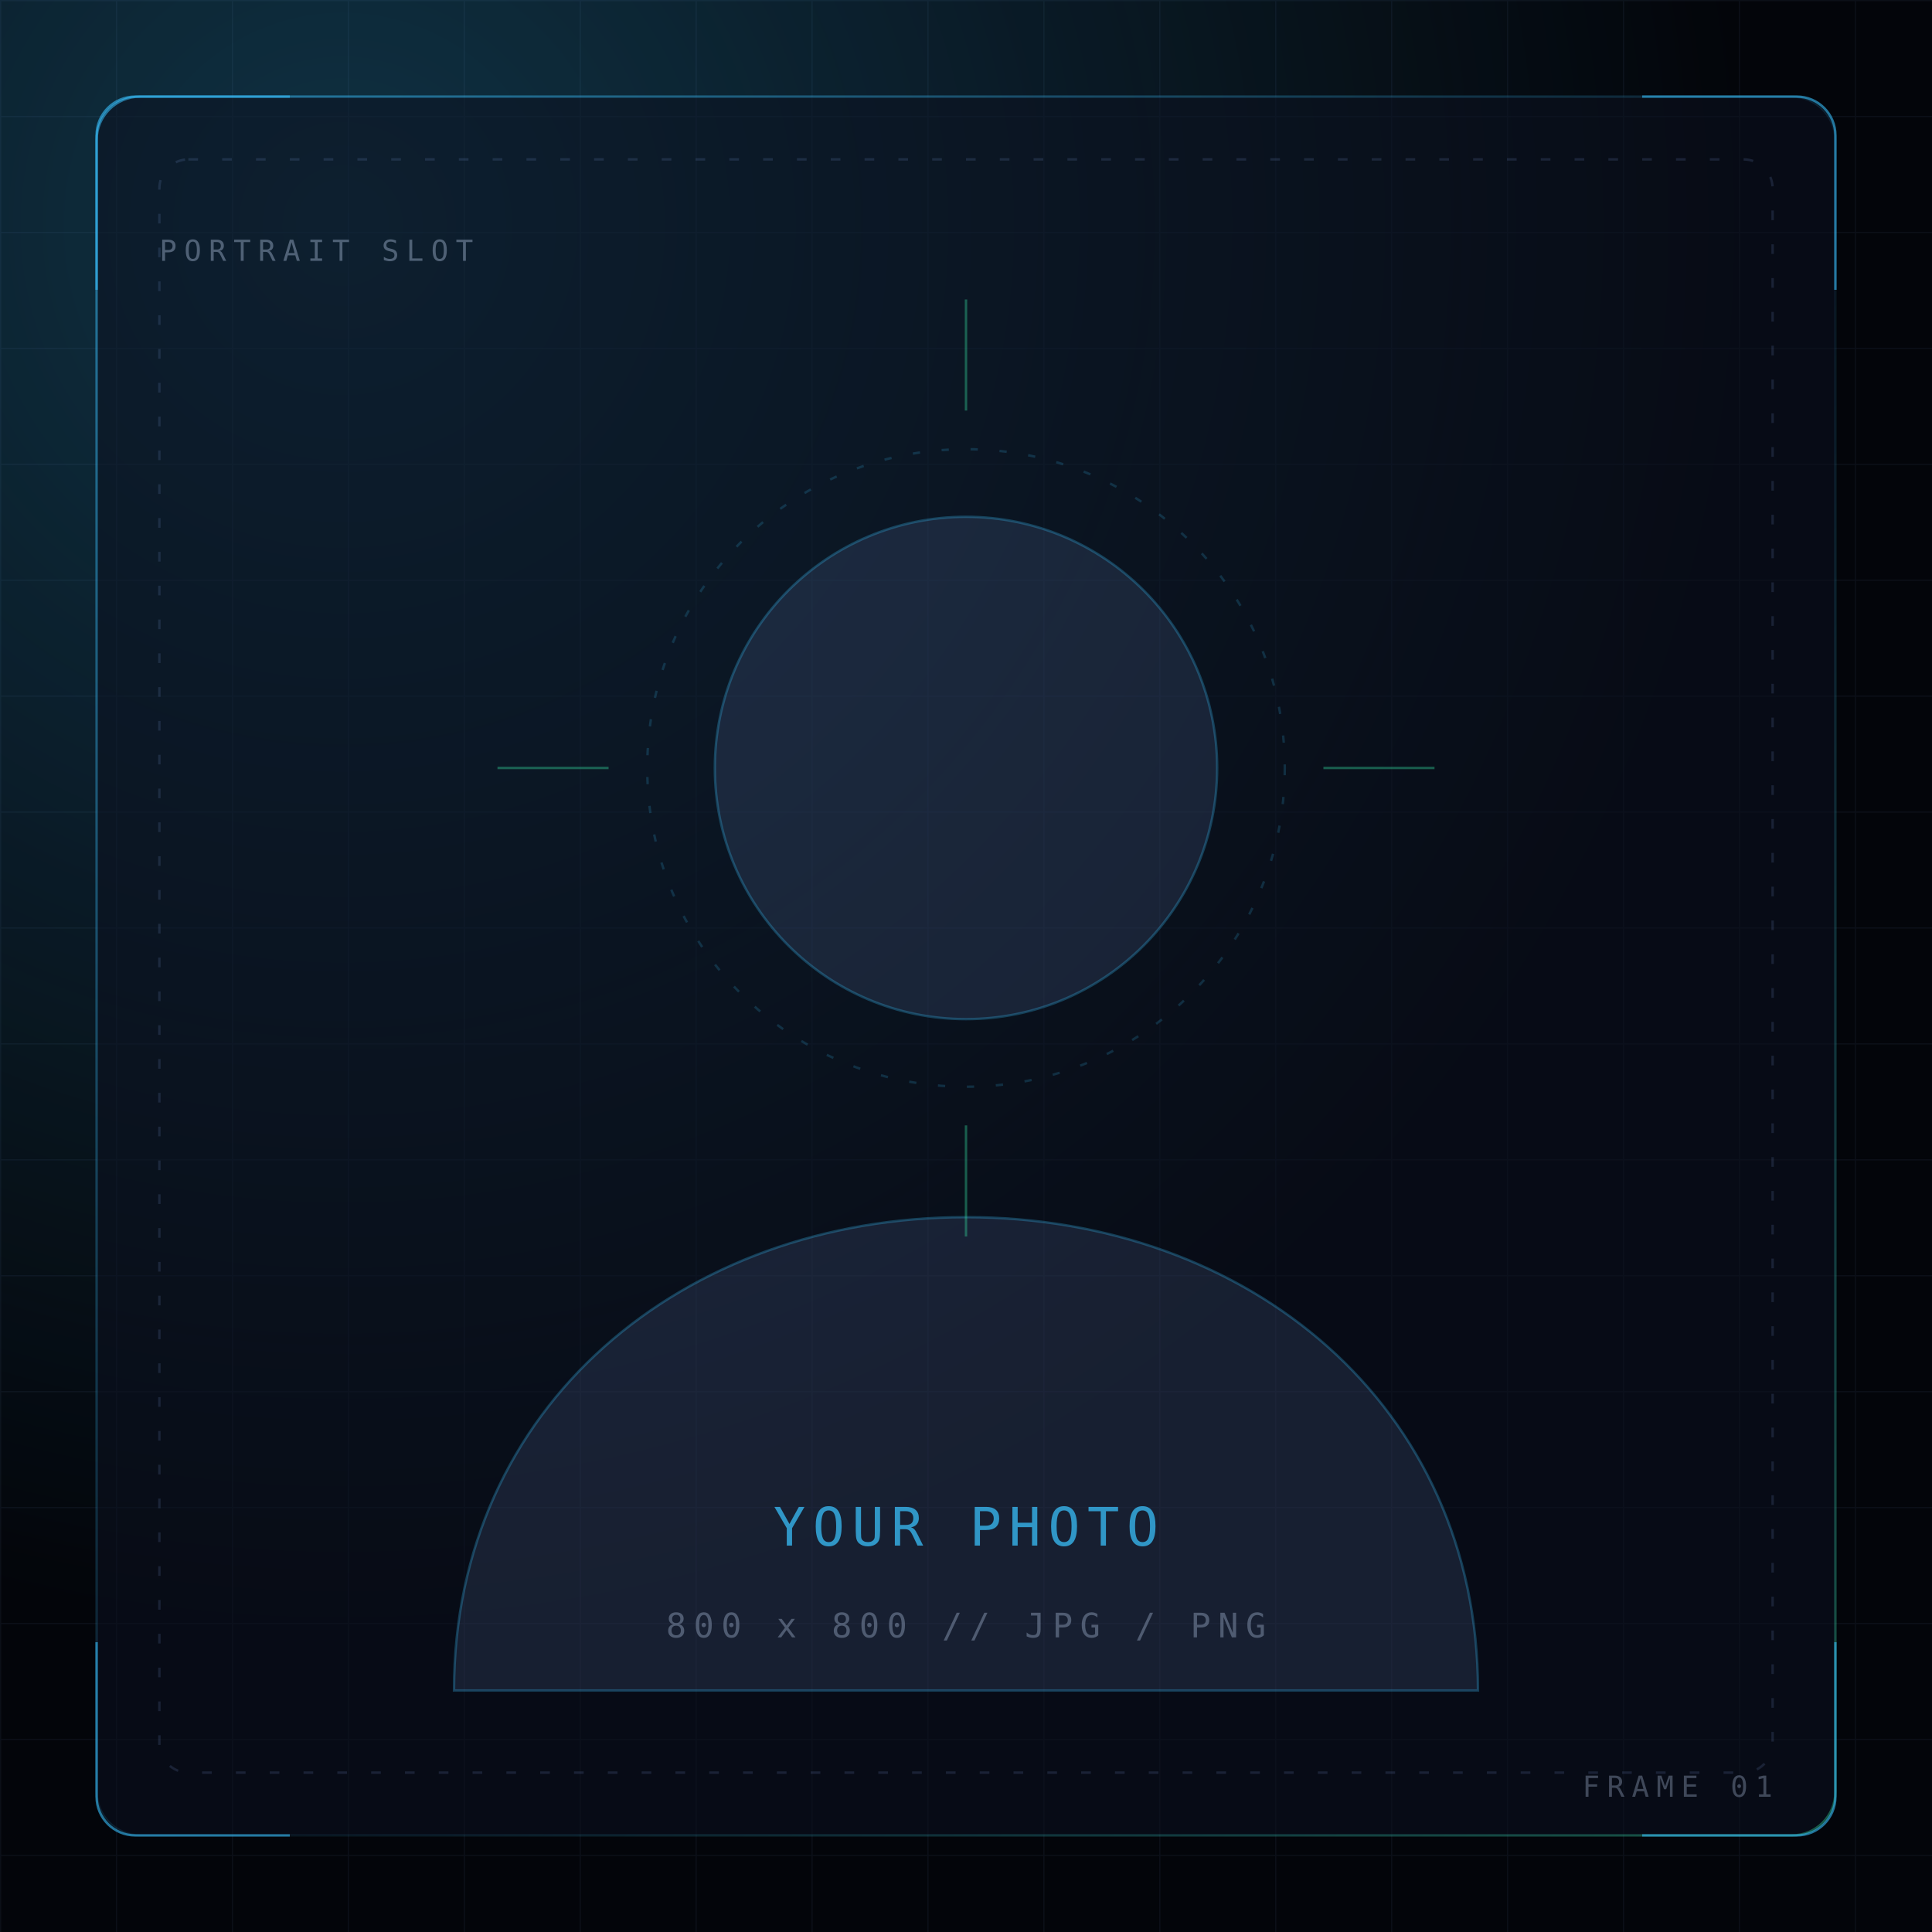
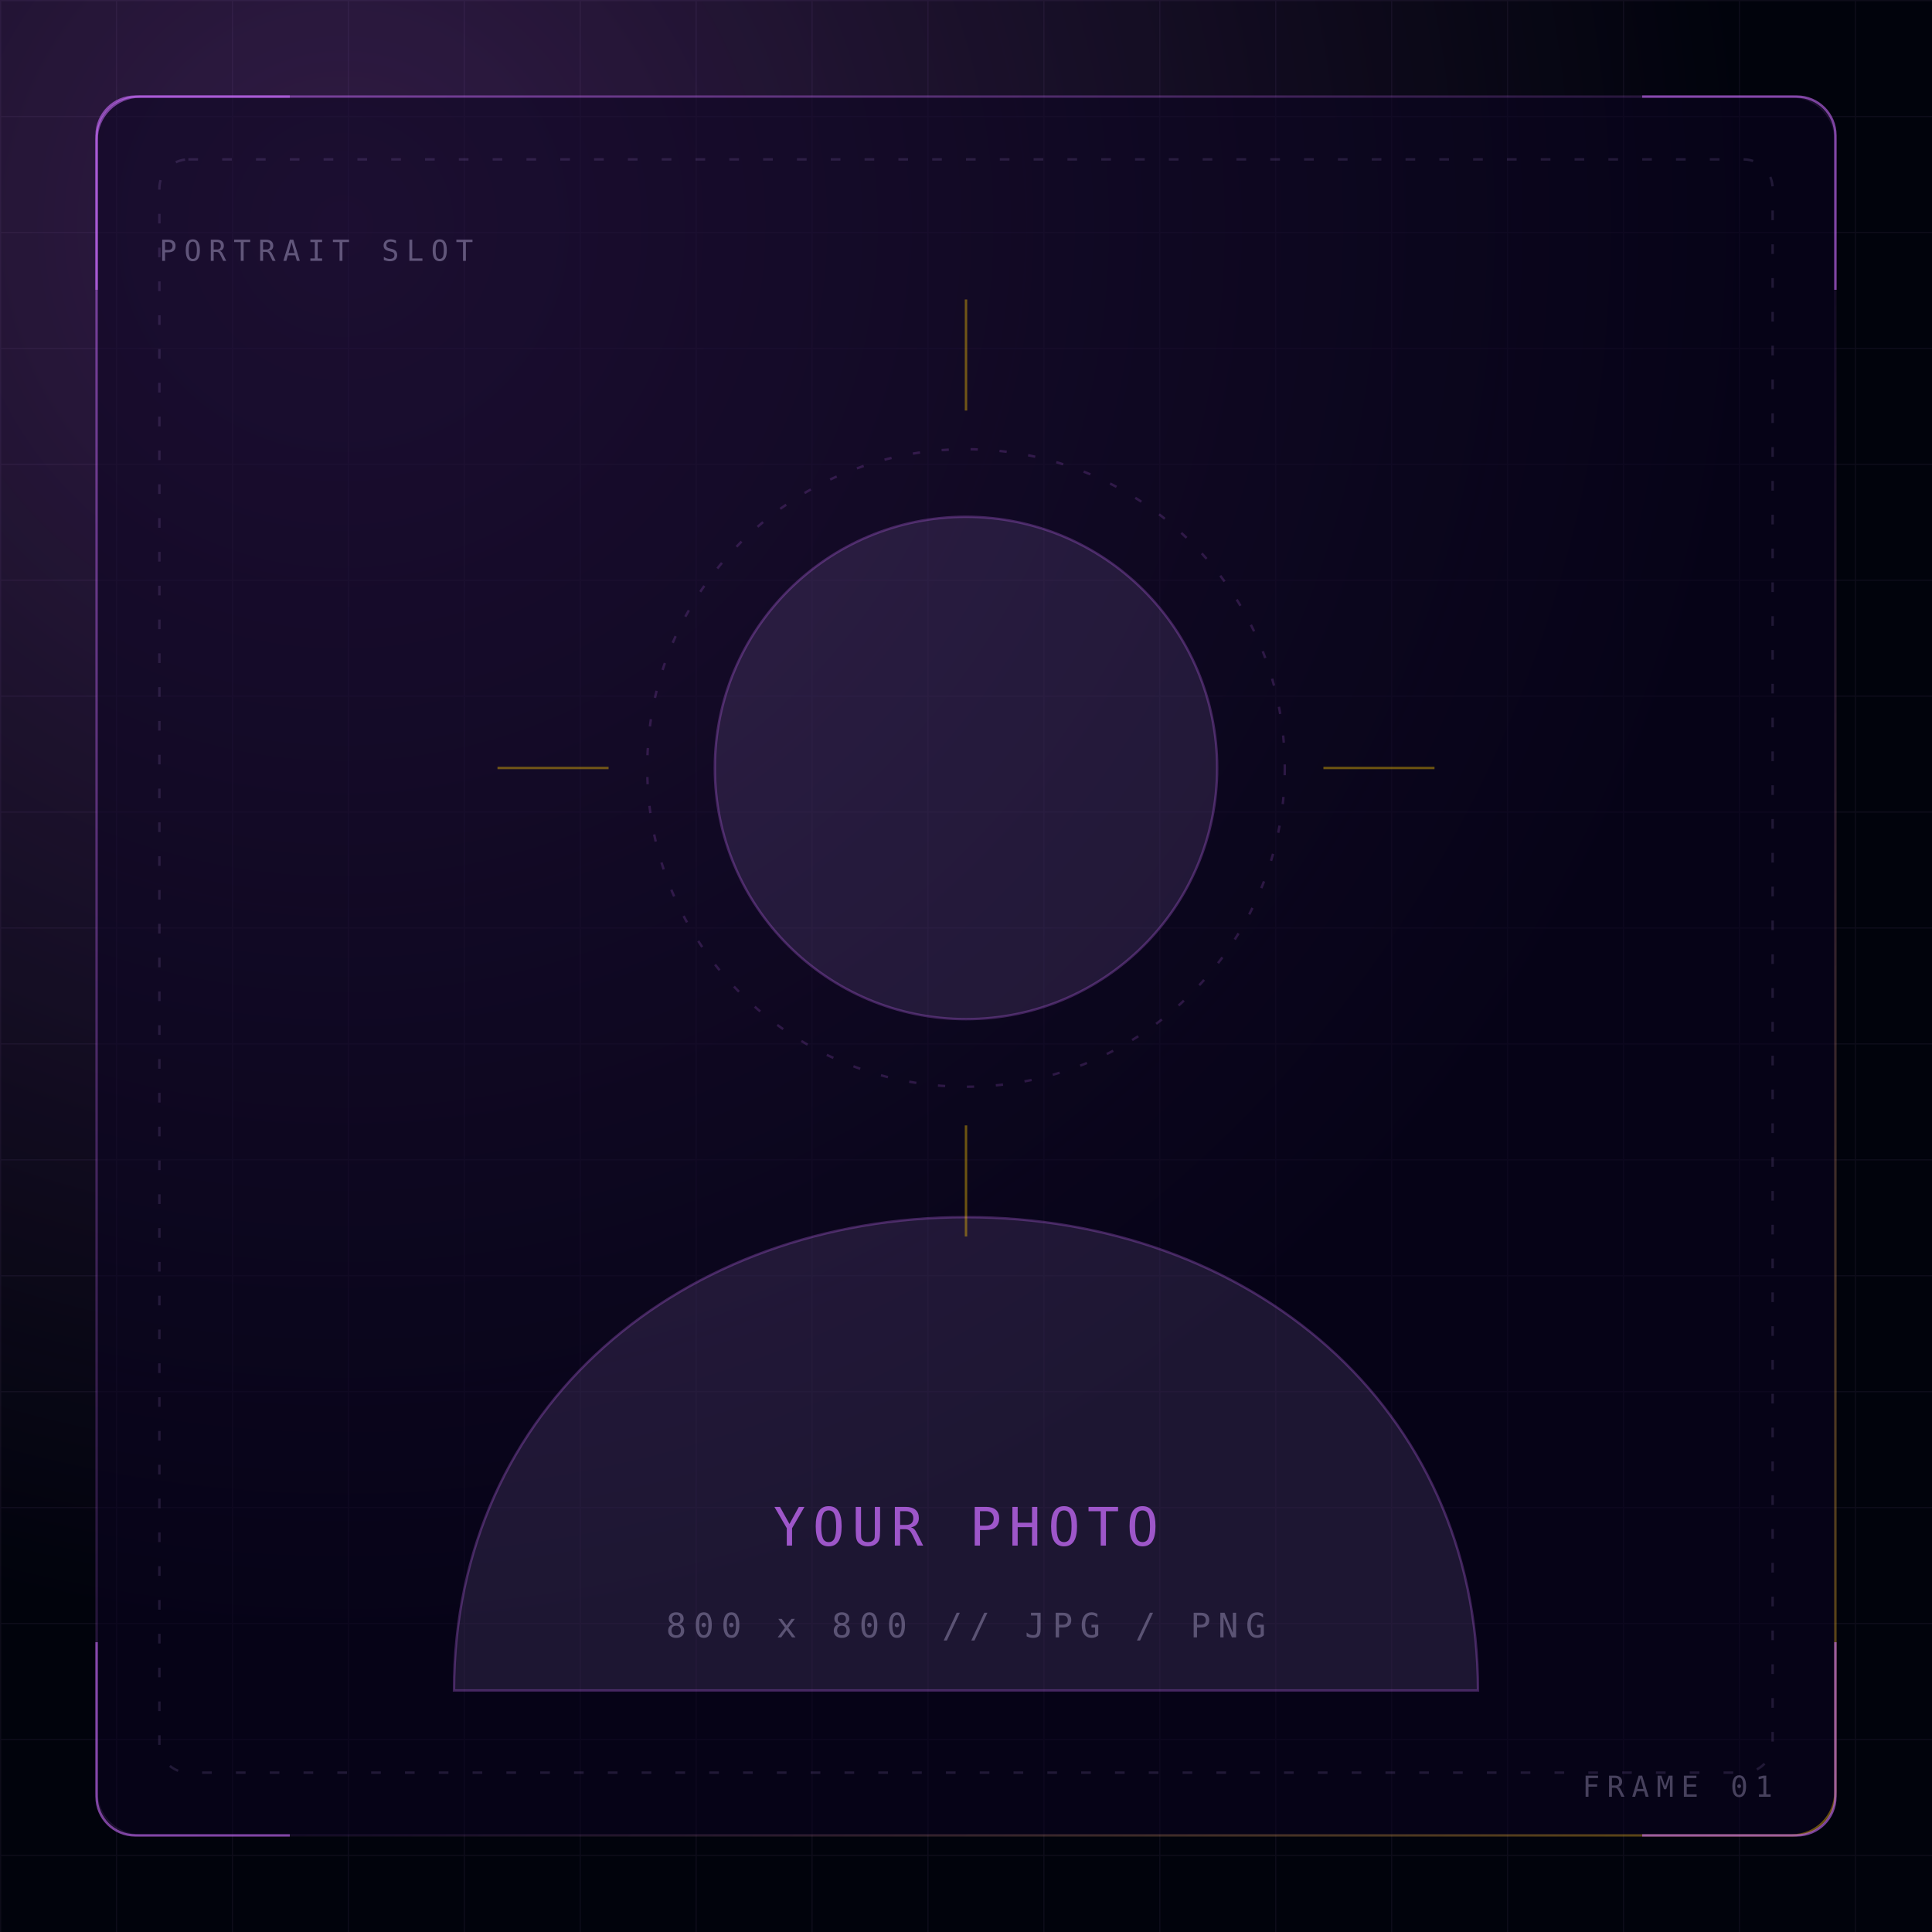
<svg xmlns="http://www.w3.org/2000/svg" viewBox="0 0 800 800" width="800" height="800" role="img" aria-label="Portrait placeholder frame">
  <defs>
    <radialGradient id="glowA" cx="18%" cy="12%" r="72%">
-       <stop offset="0" stop-color="#38bdf8" stop-opacity=".34" />
-       <stop offset="1" stop-color="#38bdf8" stop-opacity="0" />
+       <stop offset="0" stop-color="#c86bfa" stop-opacity=".34" />
+       <stop offset="1" stop-color="#c86bfa" stop-opacity="0" />
    </radialGradient>
    <radialGradient id="glowB" cx="86%" cy="88%" r="70%">
-       <stop offset="0" stop-color="#34d399" stop-opacity=".24" />
-       <stop offset="1" stop-color="#34d399" stop-opacity="0" />
+       <stop offset="0" stop-color="#fdc500" stop-opacity=".24" />
+       <stop offset="1" stop-color="#fdc500" stop-opacity="0" />
    </radialGradient>
    <linearGradient id="edge" x1="0" y1="0" x2="1" y2="1">
-       <stop offset="0" stop-color="#38bdf8" stop-opacity=".55" />
-       <stop offset=".55" stop-color="#38bdf8" stop-opacity=".08" />
-       <stop offset="1" stop-color="#34d399" stop-opacity=".4" />
+       <stop offset="0" stop-color="#c86bfa" stop-opacity=".55" />
+       <stop offset=".55" stop-color="#c86bfa" stop-opacity=".08" />
+       <stop offset="1" stop-color="#fdc500" stop-opacity=".4" />
    </linearGradient>
    <pattern id="gridP" width="48" height="48" patternUnits="userSpaceOnUse">
-       <path d="M48 0H0v48" fill="none" stroke="#8fb4ff" stroke-opacity=".06" />
+       <path d="M48 0H0v48" fill="none" stroke="#c9a2ff" stroke-opacity=".06" />
    </pattern>
    <pattern id="hexP" width="58" height="100" patternUnits="userSpaceOnUse">
-       <path d="M29 1 57 17v33L29 66 1 50V17Z" fill="none" stroke="#38bdf8" stroke-opacity=".1" />
+       <path d="M29 1 57 17v33L29 66 1 50V17Z" fill="none" stroke="#c86bfa" stroke-opacity=".1" />
    </pattern>
    <linearGradient id="fade" x1="0" y1="0" x2="0" y2="1">
-       <stop offset="0" stop-color="#05070d" stop-opacity="0" />
-       <stop offset=".72" stop-color="#05070d" stop-opacity=".45" />
-       <stop offset="1" stop-color="#05070d" stop-opacity=".92" />
+       <stop offset="0" stop-color="#03071e" stop-opacity="0" />
+       <stop offset=".72" stop-color="#03071e" stop-opacity=".45" />
+       <stop offset="1" stop-color="#03071e" stop-opacity=".92" />
    </linearGradient>
  </defs>
-   <rect width="800" height="800" fill="#03050a" />
+   <rect width="800" height="800" fill="#01030c" />
  <rect width="800" height="800" fill="url(#gridP)" />
  <rect width="800" height="800" fill="url(#glowA)" opacity=".7" />
-   <rect x="40" y="40" width="720" height="720" rx="18" fill="#0b1220" fill-opacity=".55" stroke="url(#edge)" />
-   <rect x="66" y="66" width="668" height="668" rx="12" fill="none" stroke="#8fb4ff" stroke-opacity=".14" stroke-dasharray="4 10" />
-   <g stroke="#38bdf8" stroke-opacity=".6" fill="none">
+   <rect x="40" y="40" width="720" height="720" rx="18" fill="#0b0522" fill-opacity=".55" stroke="url(#edge)" />
+   <rect x="66" y="66" width="668" height="668" rx="12" fill="none" stroke="#c9a2ff" stroke-opacity=".14" stroke-dasharray="4 10" />
+   <g stroke="#c86bfa" stroke-opacity=".6" fill="none">
    <path d="M40 120V56a16 16 0 0 1 16-16h64" />
    <path d="M680 40h64a16 16 0 0 1 16 16v64" />
    <path d="M760 680v64a16 16 0 0 1-16 16h-64" />
    <path d="M120 760H56a16 16 0 0 1-16-16v-64" />
  </g>
-   <g fill="#8fb4ff" fill-opacity=".12" stroke="#38bdf8" stroke-opacity=".28">
+   <g fill="#c9a2ff" fill-opacity=".12" stroke="#c86bfa" stroke-opacity=".28">
    <circle cx="400" cy="318" r="104" />
    <path d="M188 700c0-118 95-196 212-196s212 78 212 196Z" />
  </g>
-   <circle cx="400" cy="318" r="132" fill="none" stroke="#38bdf8" stroke-opacity=".18" stroke-dasharray="3 9" />
-   <path d="M400 170v-46M400 466v46M252 318h-46M548 318h46" stroke="#34d399" stroke-opacity=".4" />
-   <text x="400" y="640" font-family="ui-monospace, SFMono-Regular, Menlo, Consolas, monospace" font-size="22" letter-spacing="3" fill="#38bdf8" fill-opacity="0.75" text-anchor="middle">YOUR PHOTO</text>
-   <text x="400" y="678" font-family="ui-monospace, SFMono-Regular, Menlo, Consolas, monospace" font-size="14" letter-spacing="3" fill="#93a4bf" fill-opacity="0.45" text-anchor="middle">800 x 800 // JPG / PNG</text>
-   <text x="66" y="108" font-family="ui-monospace, SFMono-Regular, Menlo, Consolas, monospace" font-size="12" letter-spacing="3" fill="#93a4bf" fill-opacity="0.5" text-anchor="start">PORTRAIT SLOT</text>
-   <text x="734" y="744" font-family="ui-monospace, SFMono-Regular, Menlo, Consolas, monospace" font-size="12" letter-spacing="3" fill="#93a4bf" fill-opacity="0.4" text-anchor="end">FRAME 01</text>
+   <circle cx="400" cy="318" r="132" fill="none" stroke="#c86bfa" stroke-opacity=".18" stroke-dasharray="3 9" />
+   <path d="M400 170v-46M400 466v46M252 318h-46M548 318h46" stroke="#fdc500" stroke-opacity=".4" />
+   <text x="400" y="640" font-family="ui-monospace, SFMono-Regular, Menlo, Consolas, monospace" font-size="22" letter-spacing="3" fill="#c86bfa" fill-opacity="0.75" text-anchor="middle">YOUR PHOTO</text>
+   <text x="400" y="678" font-family="ui-monospace, SFMono-Regular, Menlo, Consolas, monospace" font-size="14" letter-spacing="3" fill="#a89ec6" fill-opacity="0.45" text-anchor="middle">800 x 800 // JPG / PNG</text>
+   <text x="66" y="108" font-family="ui-monospace, SFMono-Regular, Menlo, Consolas, monospace" font-size="12" letter-spacing="3" fill="#a89ec6" fill-opacity="0.5" text-anchor="start">PORTRAIT SLOT</text>
+   <text x="734" y="744" font-family="ui-monospace, SFMono-Regular, Menlo, Consolas, monospace" font-size="12" letter-spacing="3" fill="#a89ec6" fill-opacity="0.4" text-anchor="end">FRAME 01</text>
</svg>
